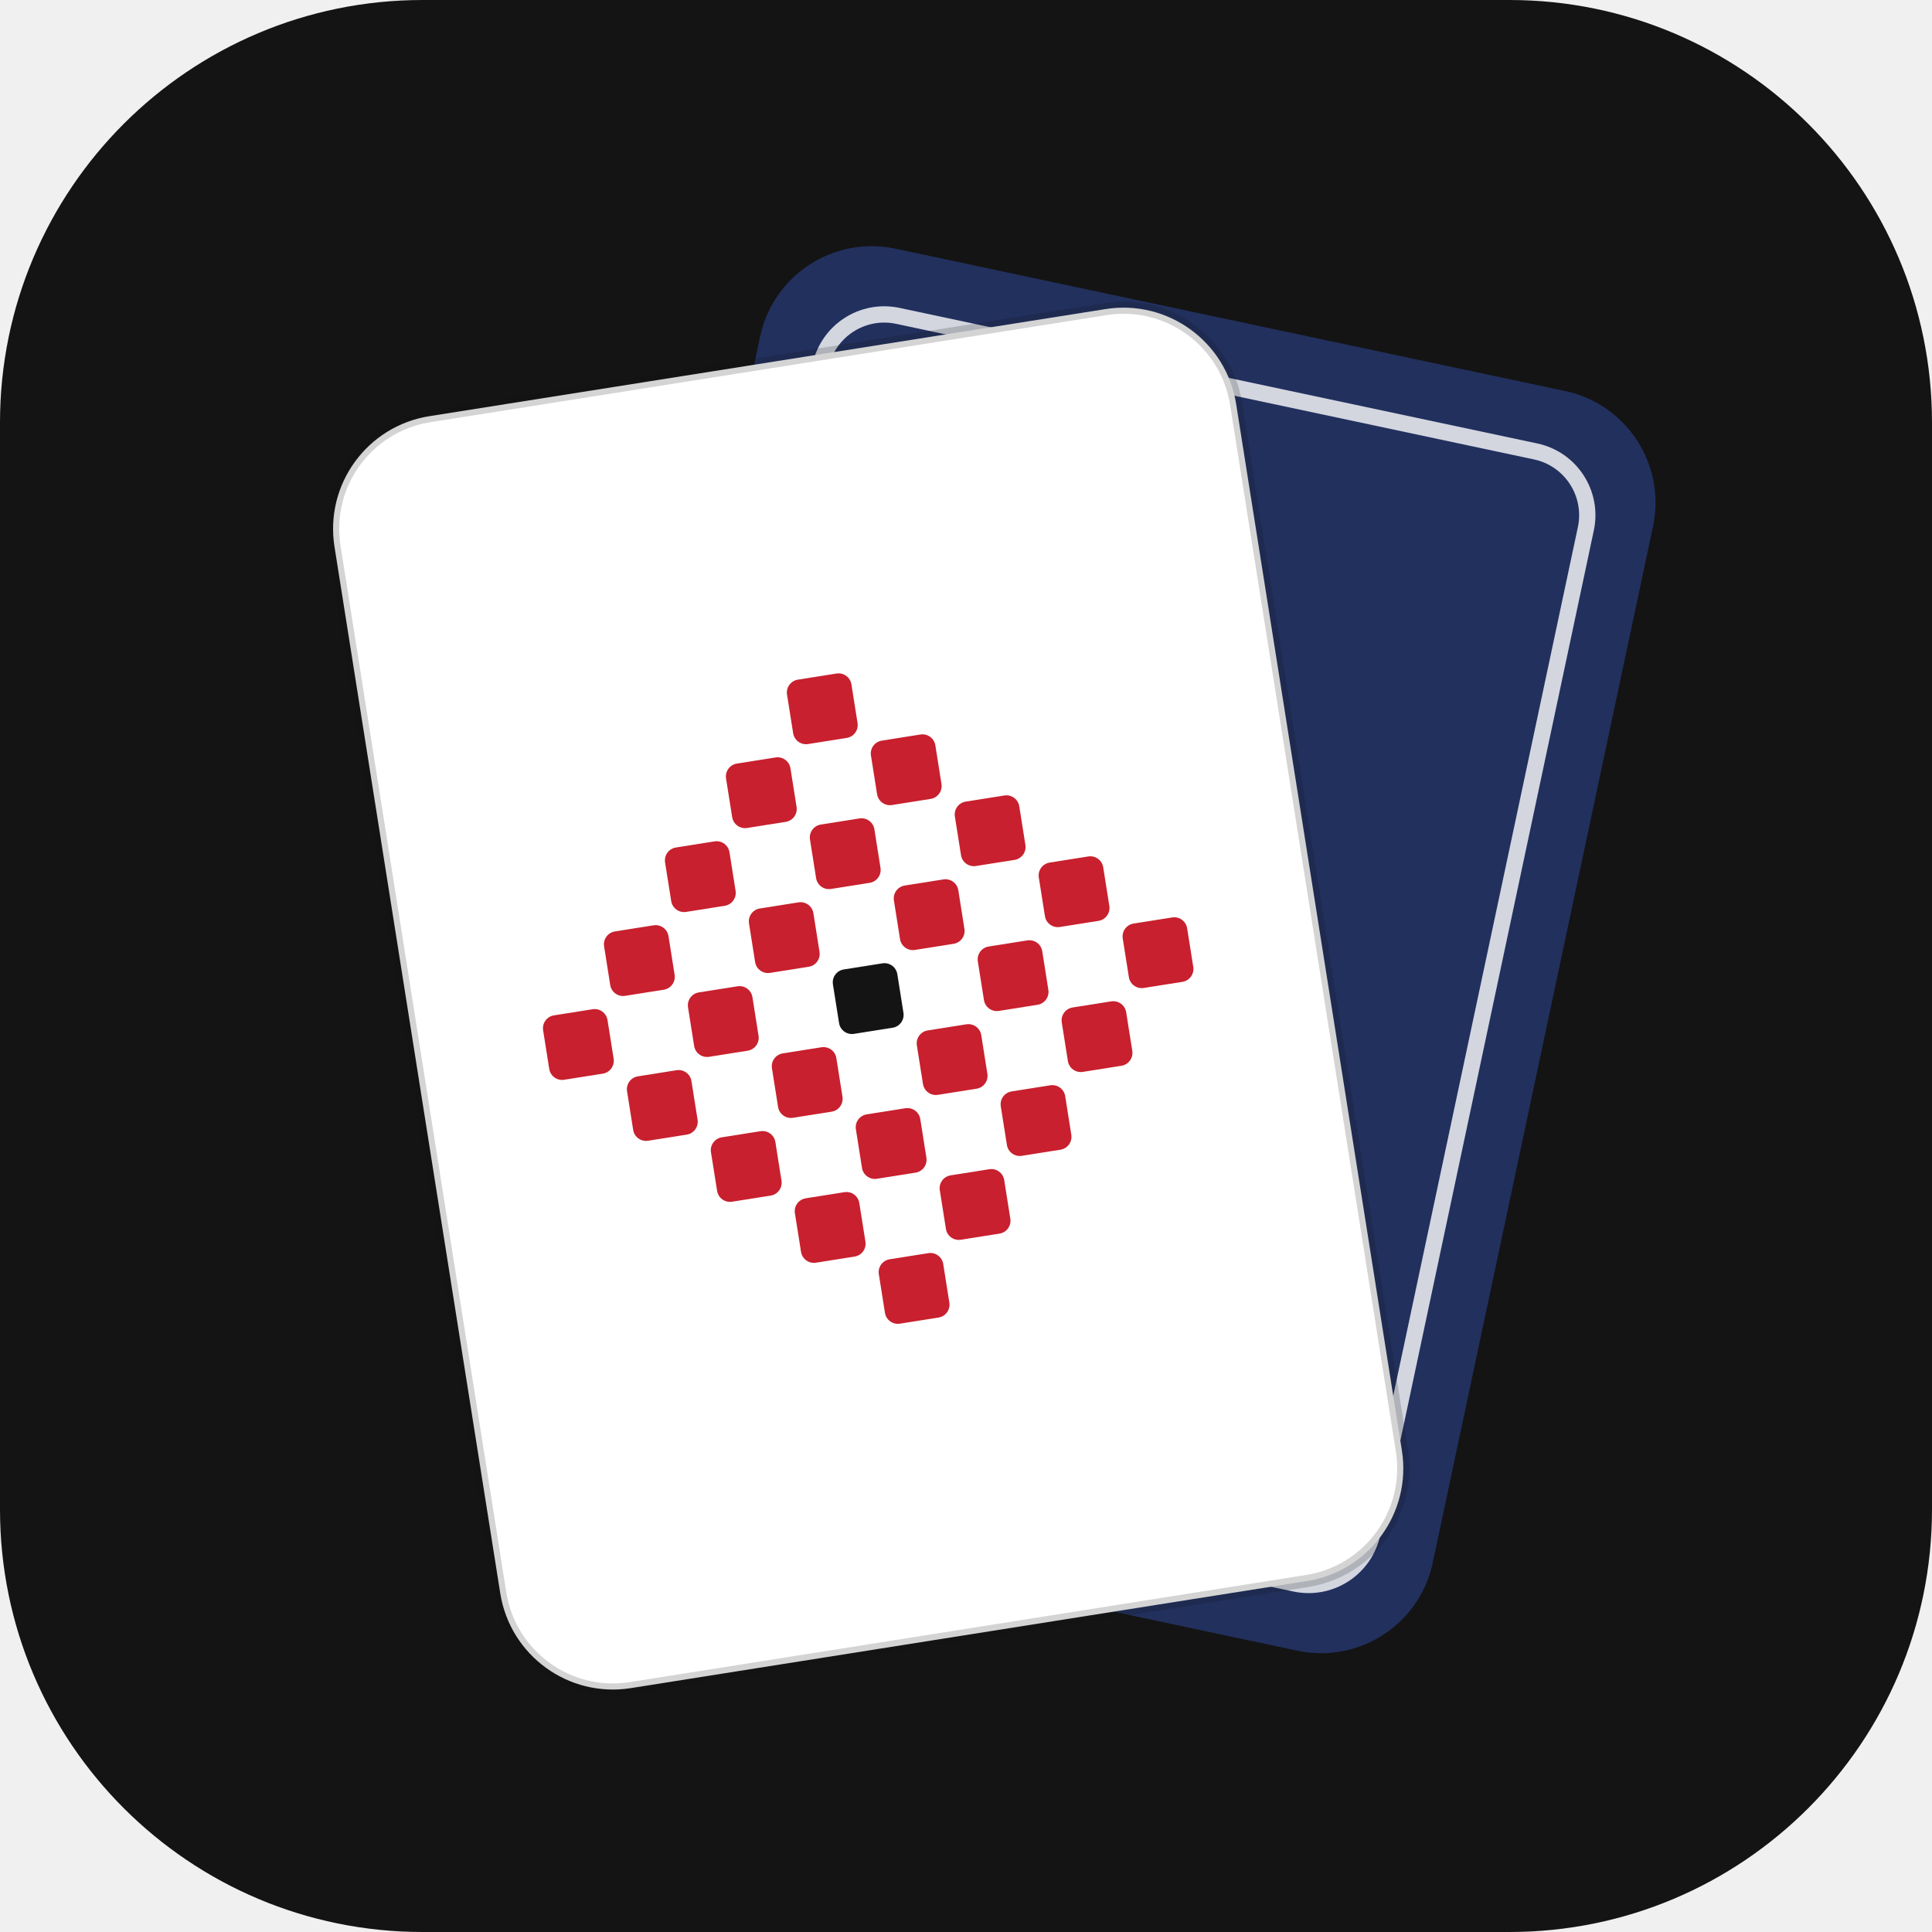
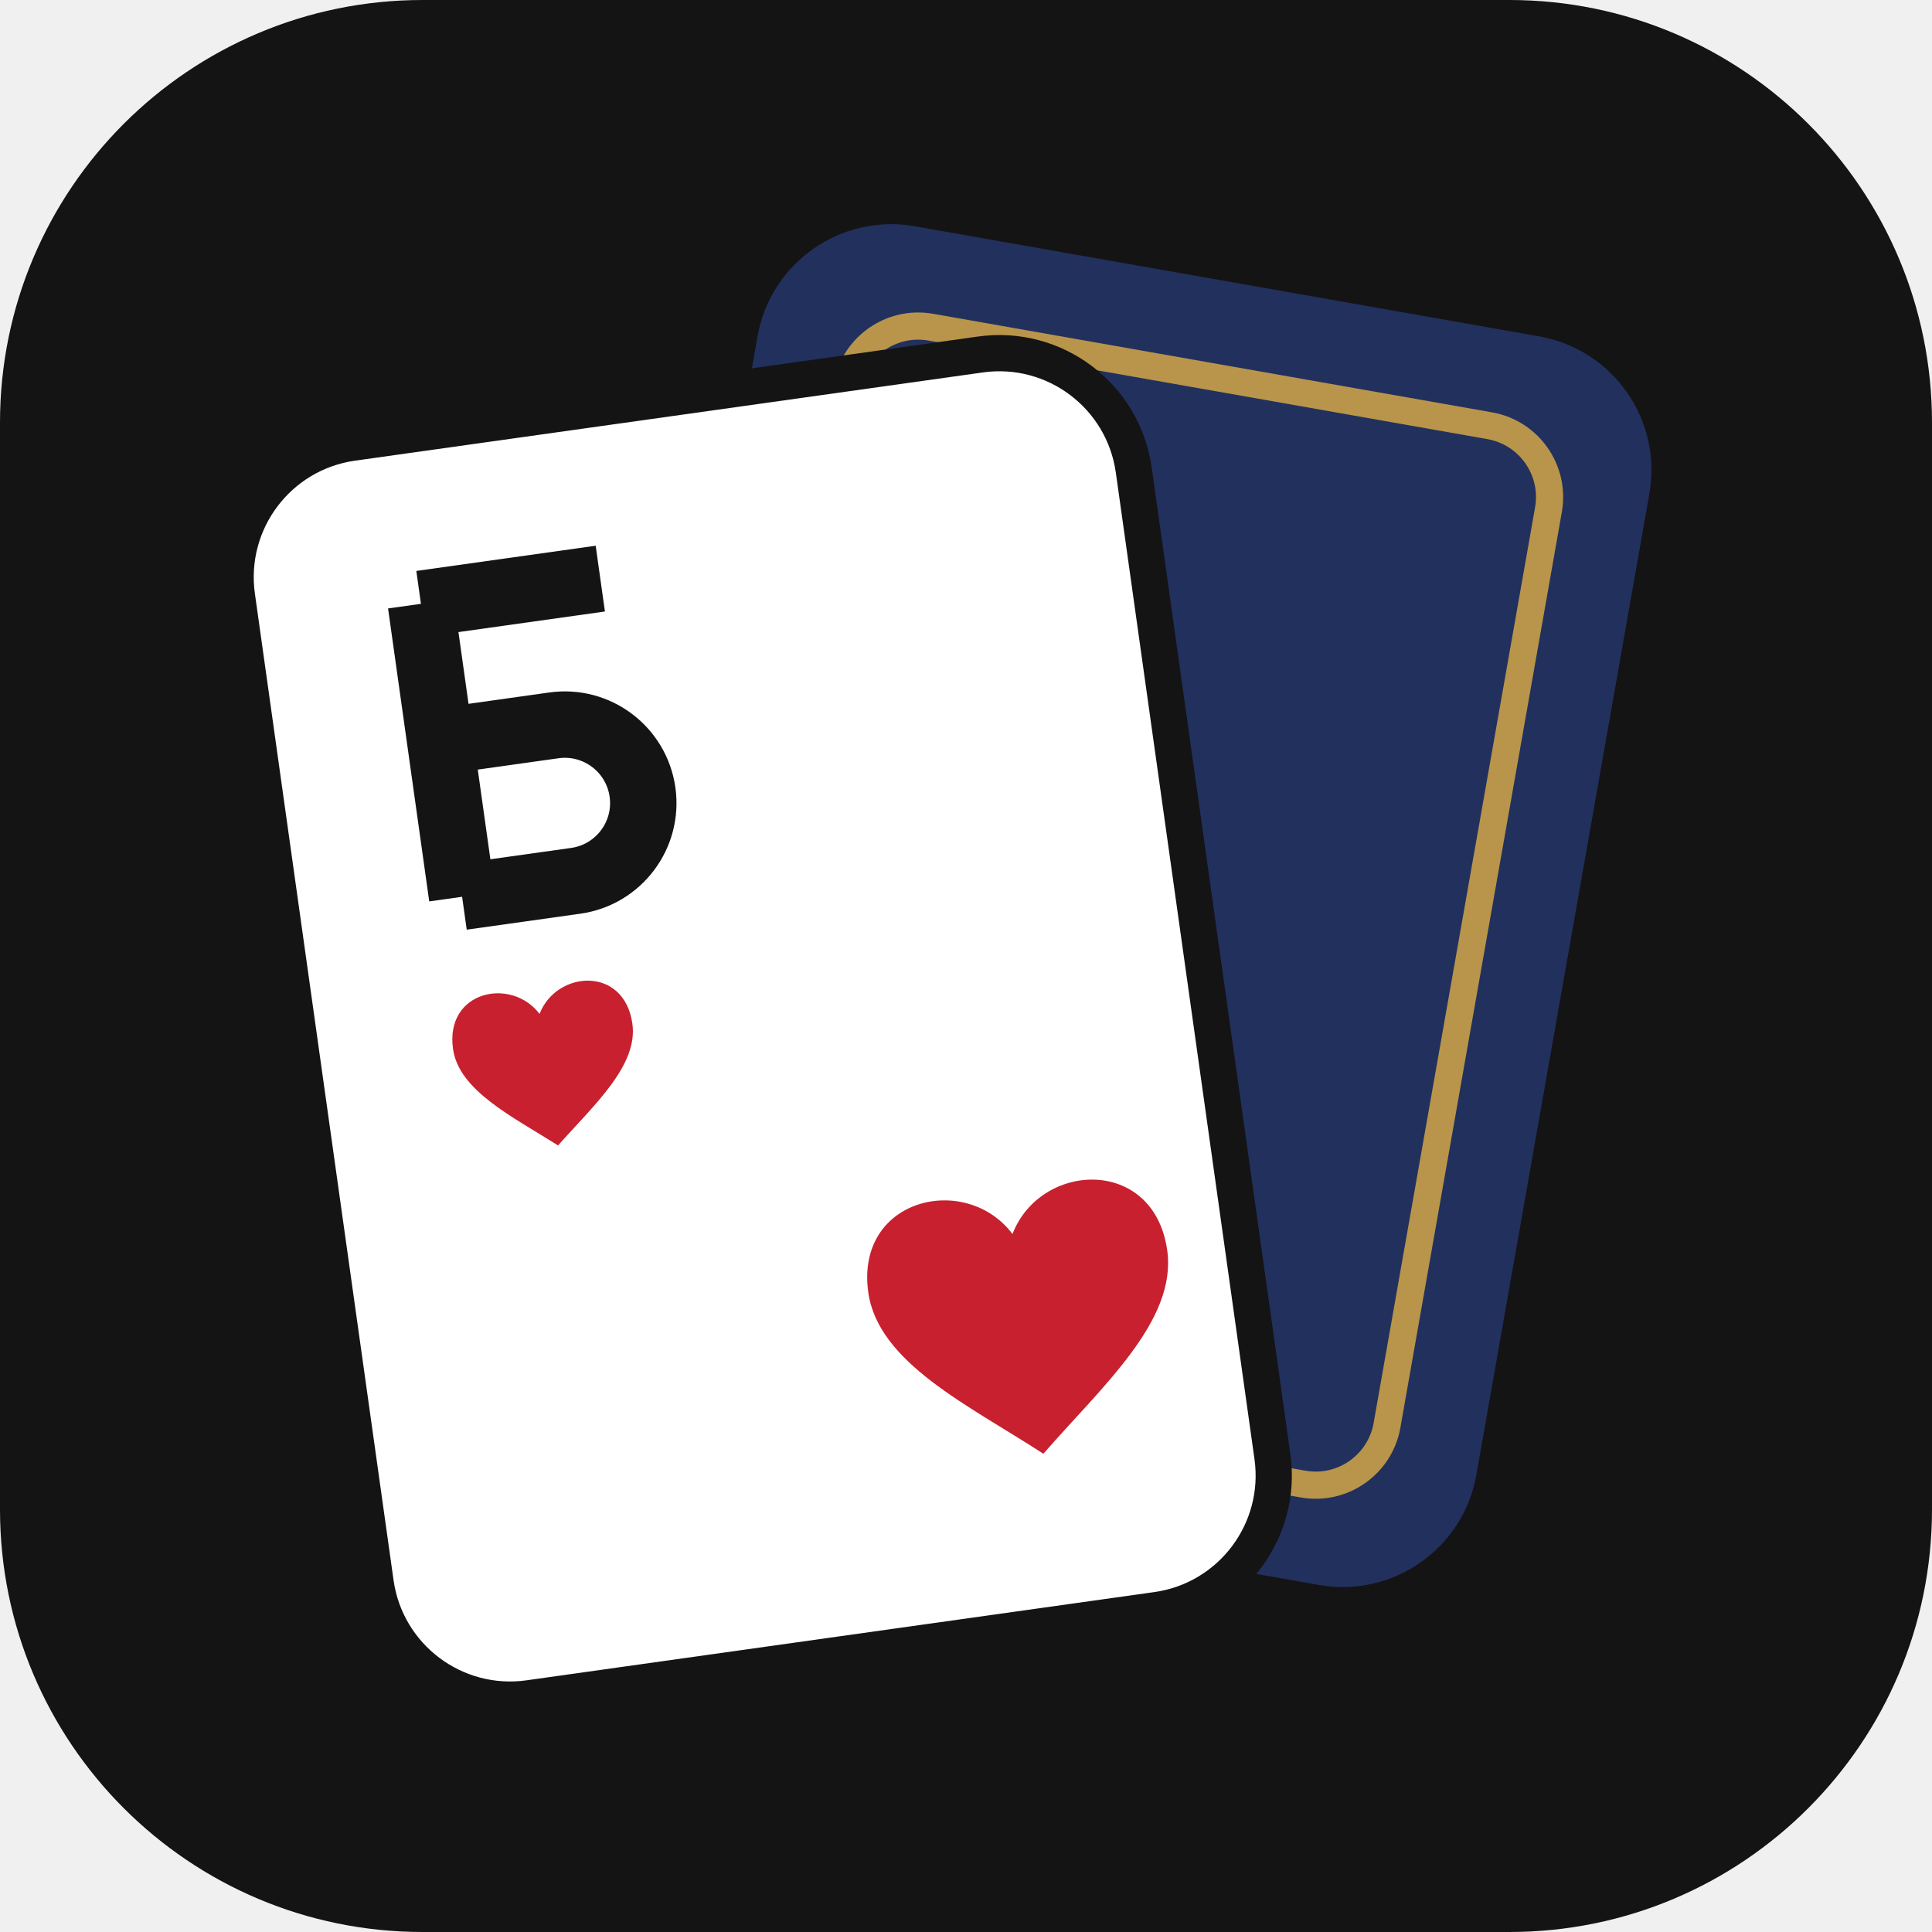
<svg xmlns="http://www.w3.org/2000/svg" viewBox="0 0 64 64">
  <rect width="64" height="64" rx="14" fill="#141414" />
-   <g transform="translate(32 32) scale(0.27) translate(-100 -100)">
-     <g transform="translate(116 98) rotate(12)">
-       <rect x="-56" y="-79" width="112" height="158" rx="14" fill="#22305E" />
-       <rect x="-48" y="-71" width="96" height="142" rx="8" fill="none" stroke="#FFFFFF" stroke-width="2" opacity="0.8" />
+   <g transform="translate(-2 -1)">
+     <g transform="rotate(10 39 31)">
+       <rect x="24" y="10" width="30" height="42" rx="4.5" fill="#22305E" />
+       <rect x="27.2" y="13.2" width="23.6" height="35.6" rx="2.4" fill="none" stroke="#B8954A" stroke-width="0.9" />
    </g>
-     <g transform="translate(88 104) rotate(-9)">
-       <rect x="-56" y="-79" width="112" height="158" rx="14" fill="#FFFFFF" stroke="#141414" stroke-opacity="0.18" stroke-width="1.5" />
-       <rect x="-40" y="-4" width="8" height="8" rx="1.6" fill="#C8202E" />
-       <rect x="-31" y="-13" width="8" height="8" rx="1.6" fill="#C8202E" />
-       <rect x="-31" y="5" width="8" height="8" rx="1.6" fill="#C8202E" />
-       <rect x="-22" y="-22" width="8" height="8" rx="1.6" fill="#C8202E" />
-       <rect x="-22" y="-4" width="8" height="8" rx="1.6" fill="#C8202E" />
-       <rect x="-22" y="14" width="8" height="8" rx="1.6" fill="#C8202E" />
-       <rect x="-13" y="-31" width="8" height="8" rx="1.6" fill="#C8202E" />
-       <rect x="-13" y="-13" width="8" height="8" rx="1.6" fill="#C8202E" />
-       <rect x="-13" y="5" width="8" height="8" rx="1.6" fill="#C8202E" />
-       <rect x="-13" y="23" width="8" height="8" rx="1.6" fill="#C8202E" />
-       <rect x="-4" y="-40" width="8" height="8" rx="1.6" fill="#C8202E" />
-       <rect x="-4" y="-22" width="8" height="8" rx="1.6" fill="#C8202E" />
-       <rect x="-4" y="-4" width="8" height="8" rx="1.6" fill="#141414" />
-       <rect x="-4" y="14" width="8" height="8" rx="1.6" fill="#C8202E" />
-       <rect x="-4" y="32" width="8" height="8" rx="1.6" fill="#C8202E" />
-       <rect x="5" y="-31" width="8" height="8" rx="1.6" fill="#C8202E" />
-       <rect x="5" y="-13" width="8" height="8" rx="1.6" fill="#C8202E" />
-       <rect x="5" y="5" width="8" height="8" rx="1.6" fill="#C8202E" />
-       <rect x="5" y="23" width="8" height="8" rx="1.6" fill="#C8202E" />
-       <rect x="14" y="-22" width="8" height="8" rx="1.6" fill="#C8202E" />
-       <rect x="14" y="-4" width="8" height="8" rx="1.6" fill="#C8202E" />
-       <rect x="14" y="14" width="8" height="8" rx="1.6" fill="#C8202E" />
-       <rect x="23" y="-13" width="8" height="8" rx="1.6" fill="#C8202E" />
-       <rect x="23" y="5" width="8" height="8" rx="1.6" fill="#C8202E" />
-       <rect x="32" y="-4" width="8" height="8" rx="1.6" fill="#C8202E" />
+     <g transform="rotate(-8 27 35)">
+       <rect x="12" y="14" width="30" height="42" rx="4.5" fill="#FFFFFF" stroke="#141414" stroke-width="1.2" />
+       <path d="M18 19.6H24M18 19.6V29.4M18 24.2H21.8a2.6 2.6 0 0 1 0 5.2H18" fill="none" stroke="#141414" stroke-width="2.2" stroke-linejoin="round" />
+       <path d="M20 33.6c-.75-1.35-3-1.2-3 .75 0 1.4 1.65 2.5 3 3.65 1.35-1.15 3-2.25 3-3.65 0-1.95-2.25-2.1-3-.75Z" fill="#C8202E" />
+       <path d="M34.5 43c-1.25-2.25-5-1.9-5 1.25 0 2.35 2.75 4.15 5 6.1 2.25-1.95 5-3.75 5-6.1 0-3.15-3.75-3.5-5-1.25Z" fill="#C8202E" />
    </g>
  </g>
</svg>
